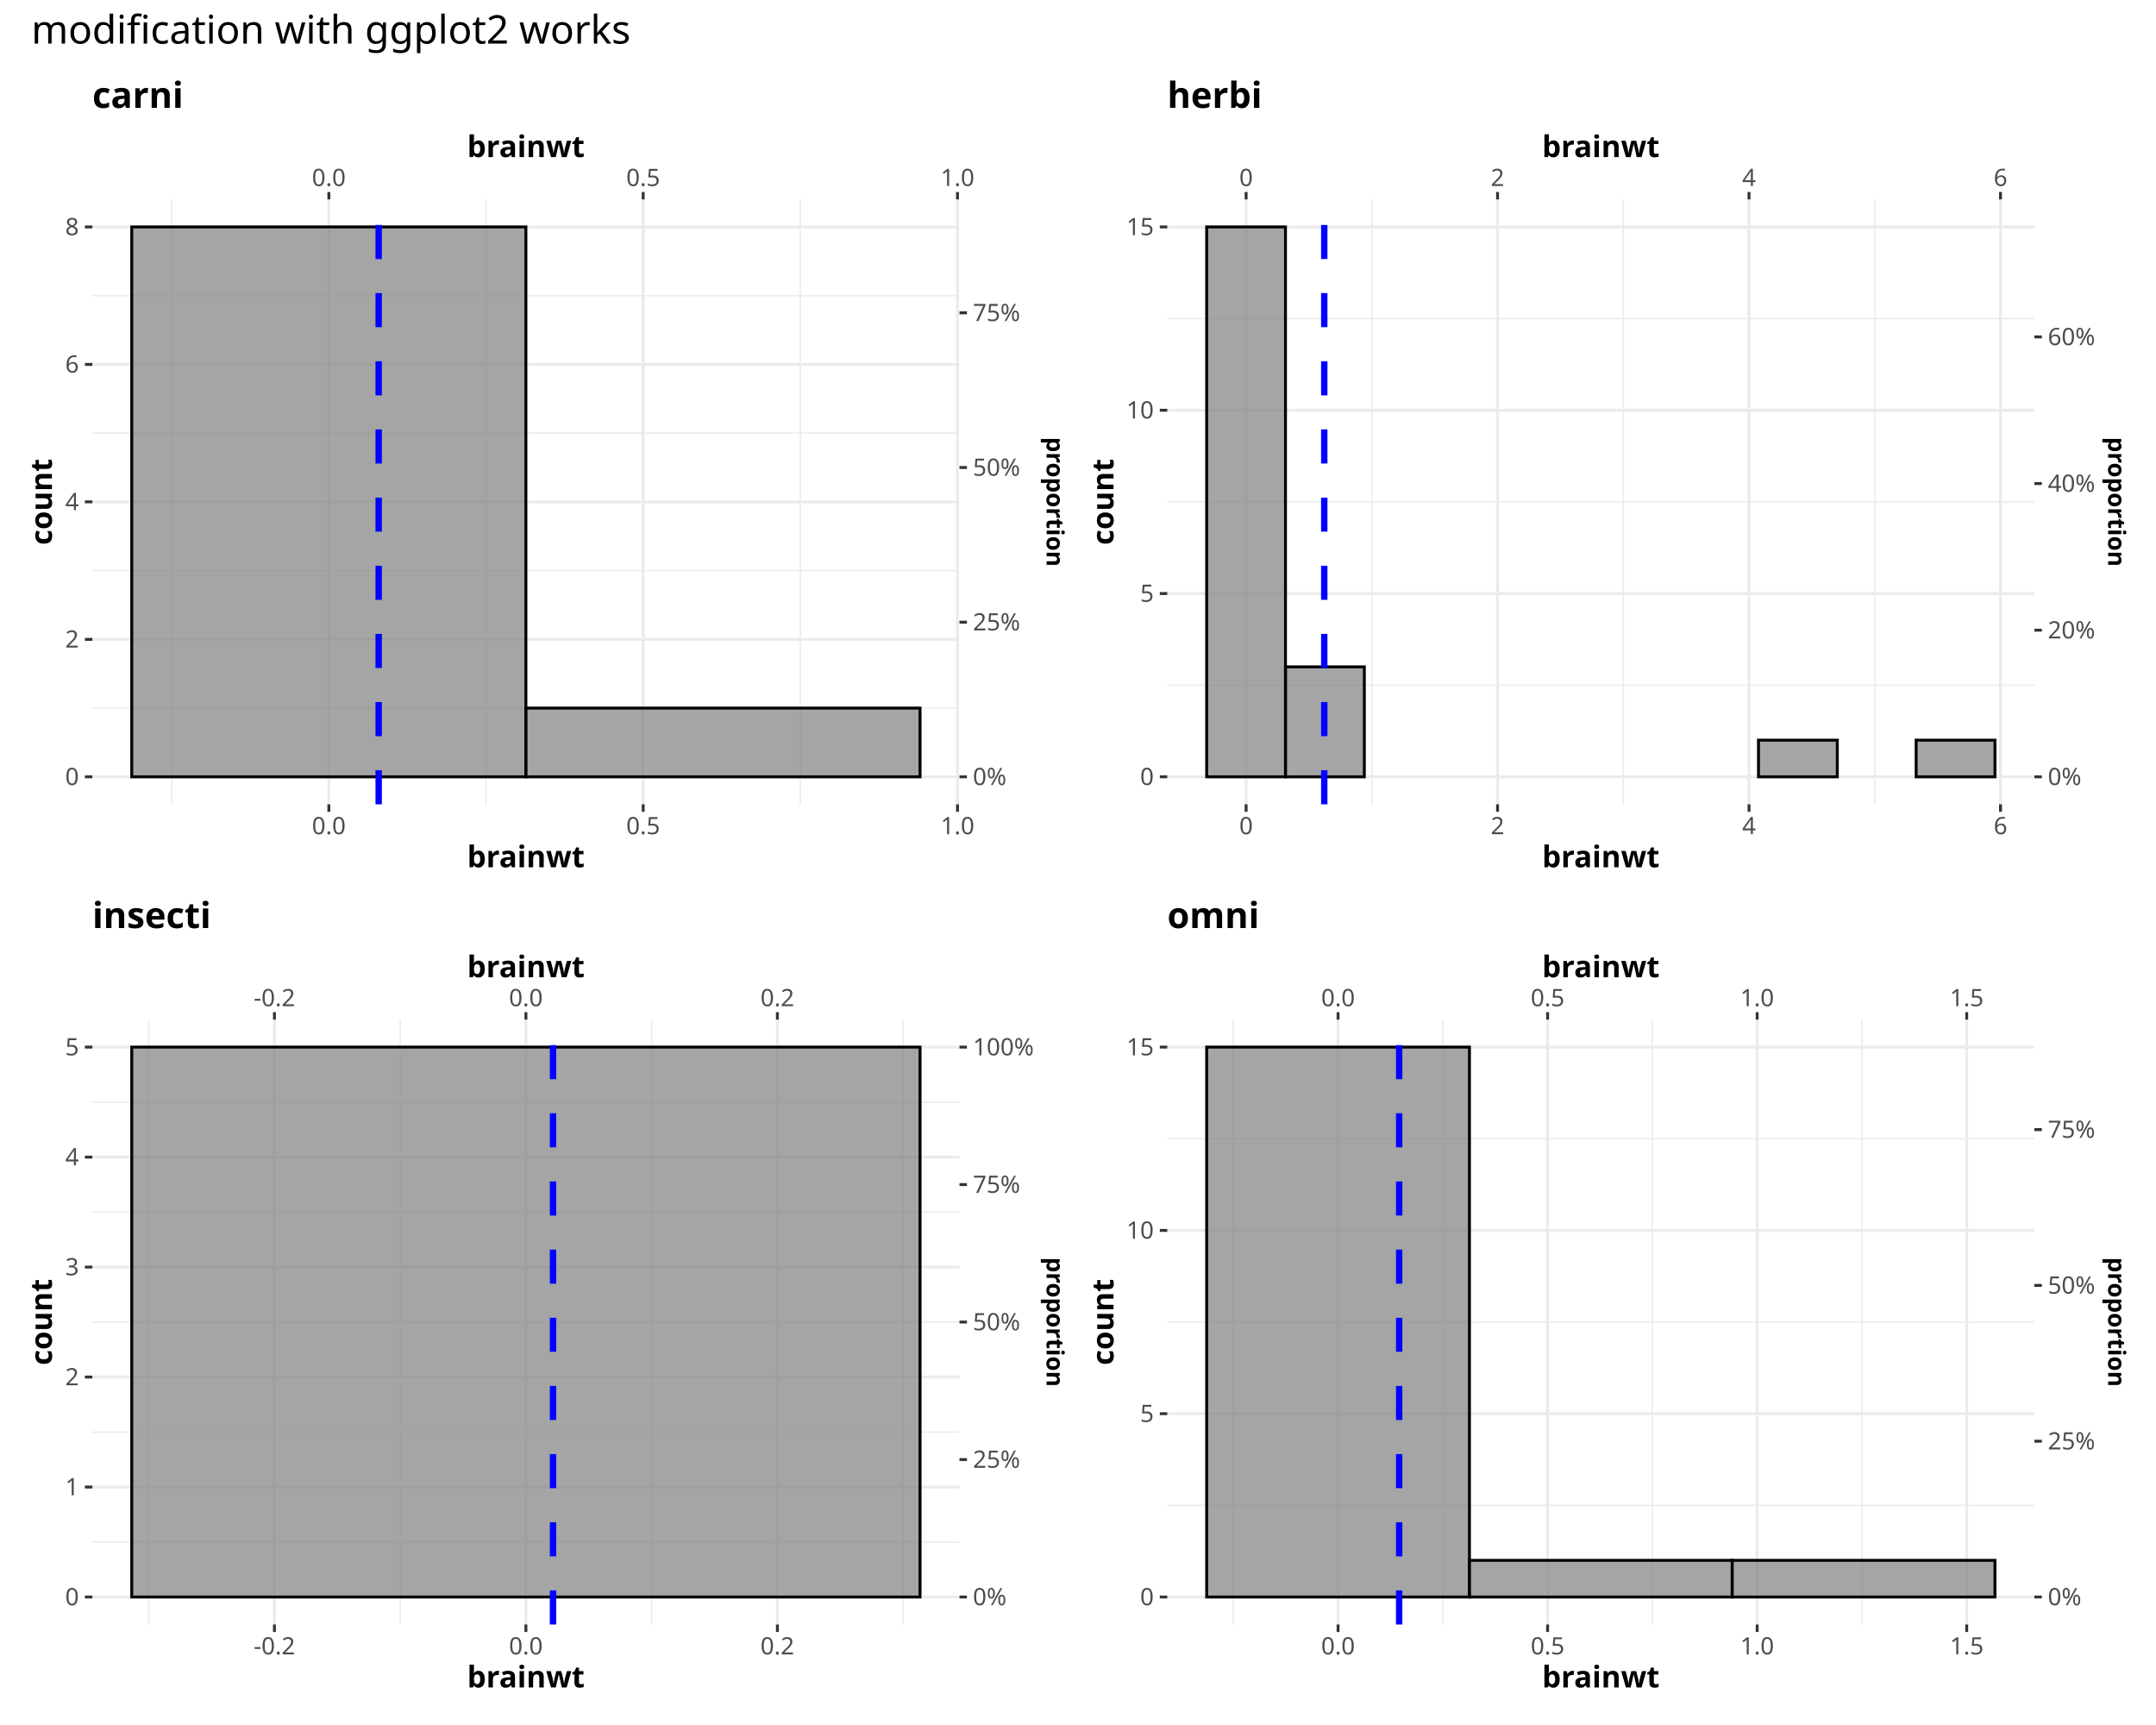
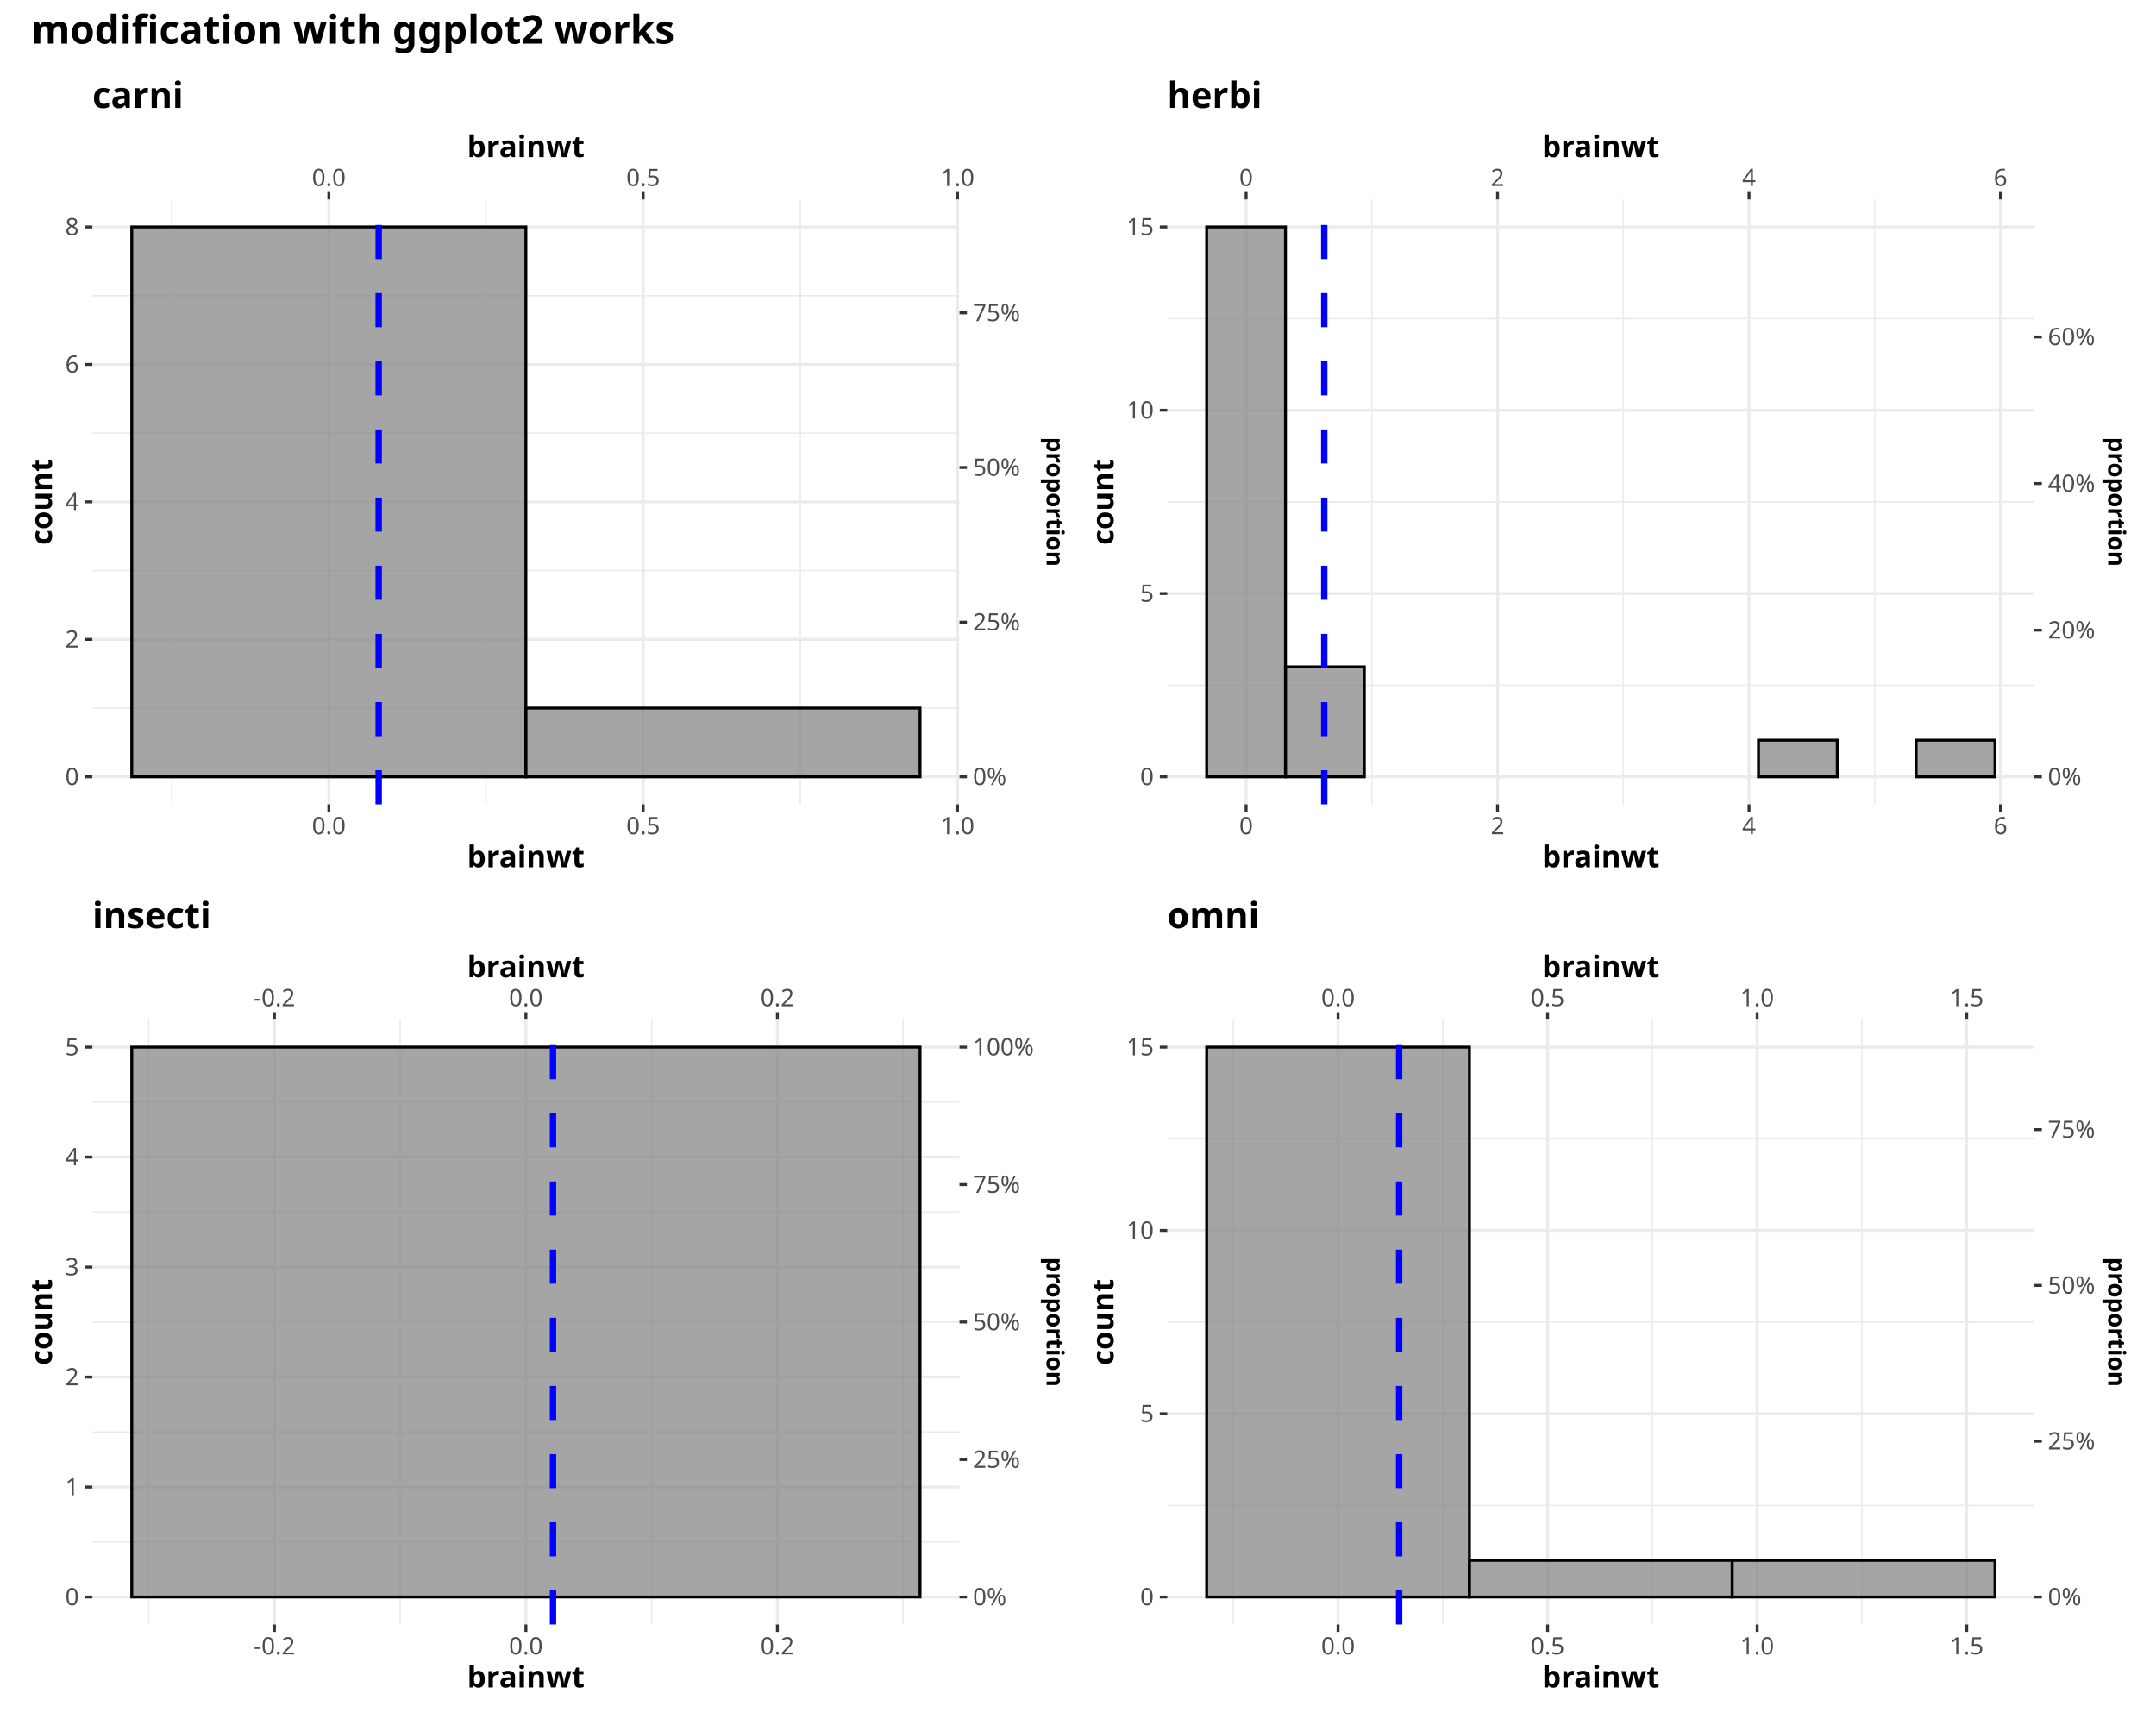
<svg xmlns="http://www.w3.org/2000/svg" class="svglite" data-engine-version="2.0" width="720.00pt" height="576.00pt" viewBox="0 0 720.00 576.00">
  <defs>
    <style type="text/css">
    .svglite line, .svglite polyline, .svglite polygon, .svglite path, .svglite rect, .svglite circle {
      fill: none;
      stroke: #000000;
      stroke-linecap: round;
      stroke-linejoin: round;
      stroke-miterlimit: 10.00;
    }
  </style>
  </defs>
  <rect width="100%" height="100%" style="stroke: none; fill: #FFFFFF;" />
  <defs>
    <clipPath id="cpMC4wMHw3MjAuMDB8MC4wMHw1NzYuMDA=">
      <rect x="0.00" y="0.00" width="720.00" height="576.00" />
    </clipPath>
  </defs>
  <g clip-path="url(#cpMC4wMHw3MjAuMDB8MC4wMHw1NzYuMDA=)">
    <rect x="0" y="0.00" width="720.00" height="576.00" style="stroke-width: 1.07; stroke: #FFFFFF; fill: #FFFFFF;" />
  </g>
  <defs>
    <clipPath id="cpMzAuODR8Njc5LjM5fDY2LjU5fDU0Mi40NA==">
      <rect x="30.84" y="66.59" width="648.54" height="475.85" />
    </clipPath>
  </defs>
  <g clip-path="url(#cpMzAuODR8Njc5LjM5fDY2LjU5fDU0Mi40NA==)">
</g>
  <g clip-path="url(#cpMC4wMHw3MjAuMDB8MC4wMHw1NzYuMDA=)">
</g>
  <defs>
    <clipPath id="cpNS40OHwzNjAuMDB8MjIuNzh8Mjk2LjY1">
      <rect x="5.48" y="22.78" width="354.52" height="273.87" />
    </clipPath>
  </defs>
  <g clip-path="url(#cpNS40OHwzNjAuMDB8MjIuNzh8Mjk2LjY1)">
    <rect x="5.48" y="22.78" width="354.52" height="273.87" style="stroke-width: 0.97; stroke: #FFFFFF; fill: #FFFFFF;" />
  </g>
  <g clip-path="url(#cpMC4wMHw3MjAuMDB8MC4wMHw1NzYuMDA=)">
</g>
  <defs>
    <clipPath id="cpMzYwLjAwfDcxNC41MnwyMi43OHwyOTYuNjU=">
      <rect x="360.00" y="22.78" width="354.52" height="273.87" />
    </clipPath>
  </defs>
  <g clip-path="url(#cpMzYwLjAwfDcxNC41MnwyMi43OHwyOTYuNjU=)">
    <rect x="360.00" y="22.78" width="354.52" height="273.87" style="stroke-width: 0.97; stroke: #FFFFFF; fill: #FFFFFF;" />
  </g>
  <g clip-path="url(#cpMC4wMHw3MjAuMDB8MC4wMHw1NzYuMDA=)">
</g>
  <defs>
    <clipPath id="cpNS40OHwzNjAuMDB8Mjk2LjY1fDU3MC41Mg==">
      <rect x="5.48" y="296.65" width="354.52" height="273.87" />
    </clipPath>
  </defs>
  <g clip-path="url(#cpNS40OHwzNjAuMDB8Mjk2LjY1fDU3MC41Mg==)">
    <rect x="5.48" y="296.65" width="354.52" height="273.87" style="stroke-width: 0.97; stroke: #FFFFFF; fill: #FFFFFF;" />
  </g>
  <g clip-path="url(#cpMC4wMHw3MjAuMDB8MC4wMHw1NzYuMDA=)">
</g>
  <defs>
    <clipPath id="cpMzYwLjAwfDcxNC41MnwyOTYuNjV8NTcwLjUy">
      <rect x="360.00" y="296.65" width="354.52" height="273.87" />
    </clipPath>
  </defs>
  <g clip-path="url(#cpMzYwLjAwfDcxNC41MnwyOTYuNjV8NTcwLjUy)">
    <rect x="360.00" y="296.65" width="354.52" height="273.87" style="stroke-width: 0.97; stroke: #FFFFFF; fill: #FFFFFF;" />
  </g>
  <g clip-path="url(#cpMC4wMHw3MjAuMDB8MC4wMHw1NzYuMDA=)">
</g>
  <defs>
    <clipPath id="cpMzAuODR8MzIwLjQyfDY2LjU5fDI2OC41Nw==">
      <rect x="30.84" y="66.59" width="289.57" height="201.98" />
    </clipPath>
  </defs>
  <g clip-path="url(#cpMzAuODR8MzIwLjQyfDY2LjU5fDI2OC41Nw==)">
    <rect x="30.84" y="66.59" width="289.57" height="201.98" style="stroke-width: 0.97; stroke: none; fill: #FFFFFF;" />
    <polyline points="30.84,236.44 320.42,236.44 " style="stroke-width: 0.48; stroke: #EBEBEB; stroke-linecap: butt;" />
    <polyline points="30.84,190.54 320.42,190.54 " style="stroke-width: 0.48; stroke: #EBEBEB; stroke-linecap: butt;" />
    <polyline points="30.84,144.63 320.42,144.63 " style="stroke-width: 0.48; stroke: #EBEBEB; stroke-linecap: butt;" />
    <polyline points="30.84,98.73 320.42,98.73 " style="stroke-width: 0.48; stroke: #EBEBEB; stroke-linecap: butt;" />
    <polyline points="57.33,268.57 57.33,66.59 " style="stroke-width: 0.48; stroke: #EBEBEB; stroke-linecap: butt;" />
    <polyline points="162.30,268.57 162.30,66.59 " style="stroke-width: 0.48; stroke: #EBEBEB; stroke-linecap: butt;" />
    <polyline points="267.27,268.57 267.27,66.59 " style="stroke-width: 0.48; stroke: #EBEBEB; stroke-linecap: butt;" />
    <polyline points="30.84,259.39 320.42,259.39 " style="stroke-width: 0.97; stroke: #EBEBEB; stroke-linecap: butt;" />
    <polyline points="30.84,213.49 320.42,213.49 " style="stroke-width: 0.97; stroke: #EBEBEB; stroke-linecap: butt;" />
    <polyline points="30.84,167.58 320.42,167.58 " style="stroke-width: 0.97; stroke: #EBEBEB; stroke-linecap: butt;" />
    <polyline points="30.84,121.68 320.42,121.68 " style="stroke-width: 0.97; stroke: #EBEBEB; stroke-linecap: butt;" />
    <polyline points="30.84,75.77 320.42,75.77 " style="stroke-width: 0.97; stroke: #EBEBEB; stroke-linecap: butt;" />
    <polyline points="109.82,268.57 109.82,66.59 " style="stroke-width: 0.97; stroke: #EBEBEB; stroke-linecap: butt;" />
    <polyline points="214.79,268.57 214.79,66.59 " style="stroke-width: 0.97; stroke: #EBEBEB; stroke-linecap: butt;" />
    <polyline points="319.76,268.57 319.76,66.59 " style="stroke-width: 0.97; stroke: #EBEBEB; stroke-linecap: butt;" />
    <rect x="44.00" y="75.77" width="131.62" height="183.62" style="stroke-width: 0.97; stroke-linecap: butt; stroke-linejoin: miter; fill: #7F7F7F; fill-opacity: 0.70;" />
    <rect x="175.63" y="236.44" width="131.62" height="22.95" style="stroke-width: 0.97; stroke-linecap: butt; stroke-linejoin: miter; fill: #7F7F7F; fill-opacity: 0.70;" />
    <line x1="126.46" y1="268.57" x2="126.46" y2="66.59" style="stroke-width: 2.13; stroke: #0000FF; stroke-dasharray: 11.38,11.38; stroke-linecap: butt;" />
  </g>
  <g clip-path="url(#cpMC4wMHw3MjAuMDB8MC4wMHw1NzYuMDA=)">
    <polyline points="109.82,64.10 109.82,66.59 " style="stroke-width: 0.97; stroke: #333333; stroke-linecap: butt;" />
    <polyline points="214.79,64.10 214.79,66.59 " style="stroke-width: 0.97; stroke: #333333; stroke-linecap: butt;" />
    <polyline points="319.76,64.10 319.76,66.59 " style="stroke-width: 0.97; stroke: #333333; stroke-linecap: butt;" />
    <text x="109.82" y="62.11" text-anchor="middle" style="font-size: 8.00px; fill: #4D4D4D; font-family: sans;" textLength="11.12px" lengthAdjust="spacingAndGlyphs">0.0</text>
    <text x="214.79" y="62.11" text-anchor="middle" style="font-size: 8.00px; fill: #4D4D4D; font-family: sans;" textLength="11.12px" lengthAdjust="spacingAndGlyphs">0.5</text>
    <text x="319.76" y="62.11" text-anchor="middle" style="font-size: 8.00px; fill: #4D4D4D; font-family: sans;" textLength="11.12px" lengthAdjust="spacingAndGlyphs">1.0</text>
    <text x="26.36" y="262.14" text-anchor="end" style="font-size: 8.00px; fill: #4D4D4D; font-family: sans;" textLength="4.45px" lengthAdjust="spacingAndGlyphs">0</text>
    <text x="26.36" y="216.24" text-anchor="end" style="font-size: 8.00px; fill: #4D4D4D; font-family: sans;" textLength="4.45px" lengthAdjust="spacingAndGlyphs">2</text>
    <text x="26.36" y="170.34" text-anchor="end" style="font-size: 8.00px; fill: #4D4D4D; font-family: sans;" textLength="4.45px" lengthAdjust="spacingAndGlyphs">4</text>
    <text x="26.36" y="124.43" text-anchor="end" style="font-size: 8.00px; fill: #4D4D4D; font-family: sans;" textLength="4.45px" lengthAdjust="spacingAndGlyphs">6</text>
    <text x="26.36" y="78.53" text-anchor="end" style="font-size: 8.00px; fill: #4D4D4D; font-family: sans;" textLength="4.45px" lengthAdjust="spacingAndGlyphs">8</text>
    <polyline points="28.35,259.39 30.84,259.39 " style="stroke-width: 0.97; stroke: #333333; stroke-linecap: butt;" />
    <polyline points="28.35,213.49 30.84,213.49 " style="stroke-width: 0.97; stroke: #333333; stroke-linecap: butt;" />
    <polyline points="28.35,167.58 30.84,167.58 " style="stroke-width: 0.97; stroke: #333333; stroke-linecap: butt;" />
    <polyline points="28.35,121.68 30.84,121.68 " style="stroke-width: 0.97; stroke: #333333; stroke-linecap: butt;" />
    <polyline points="28.35,75.77 30.84,75.77 " style="stroke-width: 0.97; stroke: #333333; stroke-linecap: butt;" />
    <polyline points="322.91,259.39 320.42,259.39 " style="stroke-width: 0.97; stroke: #333333; stroke-linecap: butt;" />
    <polyline points="322.91,207.75 320.42,207.75 " style="stroke-width: 0.97; stroke: #333333; stroke-linecap: butt;" />
    <polyline points="322.91,156.11 320.42,156.11 " style="stroke-width: 0.97; stroke: #333333; stroke-linecap: butt;" />
    <polyline points="322.91,104.46 320.42,104.46 " style="stroke-width: 0.97; stroke: #333333; stroke-linecap: butt;" />
    <text x="324.90" y="262.14" style="font-size: 8.00px; fill: #4D4D4D; font-family: sans;" textLength="11.56px" lengthAdjust="spacingAndGlyphs">0%</text>
    <text x="324.90" y="210.50" style="font-size: 8.00px; fill: #4D4D4D; font-family: sans;" textLength="16.01px" lengthAdjust="spacingAndGlyphs">25%</text>
    <text x="324.90" y="158.86" style="font-size: 8.00px; fill: #4D4D4D; font-family: sans;" textLength="16.01px" lengthAdjust="spacingAndGlyphs">50%</text>
    <text x="324.90" y="107.22" style="font-size: 8.00px; fill: #4D4D4D; font-family: sans;" textLength="16.01px" lengthAdjust="spacingAndGlyphs">75%</text>
    <polyline points="109.82,271.06 109.82,268.57 " style="stroke-width: 0.97; stroke: #333333; stroke-linecap: butt;" />
    <polyline points="214.79,271.06 214.79,268.57 " style="stroke-width: 0.97; stroke: #333333; stroke-linecap: butt;" />
    <polyline points="319.76,271.06 319.76,268.57 " style="stroke-width: 0.97; stroke: #333333; stroke-linecap: butt;" />
    <text x="109.82" y="278.56" text-anchor="middle" style="font-size: 8.00px; fill: #4D4D4D; font-family: sans;" textLength="11.12px" lengthAdjust="spacingAndGlyphs">0.0</text>
    <text x="214.79" y="278.56" text-anchor="middle" style="font-size: 8.00px; fill: #4D4D4D; font-family: sans;" textLength="11.12px" lengthAdjust="spacingAndGlyphs">0.5</text>
    <text x="319.76" y="278.56" text-anchor="middle" style="font-size: 8.00px; fill: #4D4D4D; font-family: sans;" textLength="11.12px" lengthAdjust="spacingAndGlyphs">1.0</text>
    <text x="175.63" y="52.45" text-anchor="middle" style="font-size: 10.00px; font-weight: bold; font-family: sans;" textLength="32.24px" lengthAdjust="spacingAndGlyphs">brainwt</text>
    <text x="175.63" y="289.59" text-anchor="middle" style="font-size: 10.00px; font-weight: bold; font-family: sans;" textLength="32.24px" lengthAdjust="spacingAndGlyphs">brainwt</text>
    <text transform="translate(17.34,167.58) rotate(-90)" text-anchor="middle" style="font-size: 10.00px; font-weight: bold; font-family: sans;" textLength="24.47px" lengthAdjust="spacingAndGlyphs">count</text>
    <text transform="translate(349.51,167.58) rotate(90)" text-anchor="middle" style="font-size: 8.00px; font-weight: bold; font-family: sans;" textLength="36.02px" lengthAdjust="spacingAndGlyphs">proportion</text>
    <text x="30.84" y="36.02" style="font-size: 12.00px; font-weight: bold; font-family: sans;" textLength="26.01px" lengthAdjust="spacingAndGlyphs">carni</text>
  </g>
  <defs>
    <clipPath id="cpMzg5LjgxfDY3OS4zOXw2Ni41OXwyNjguNTc=">
      <rect x="389.81" y="66.59" width="289.57" height="201.98" />
    </clipPath>
  </defs>
  <g clip-path="url(#cpMzg5LjgxfDY3OS4zOXw2Ni41OXwyNjguNTc=)">
    <rect x="389.81" y="66.59" width="289.57" height="201.98" style="stroke-width: 0.97; stroke: none; fill: #FFFFFF;" />
    <polyline points="389.81,228.79 679.39,228.79 " style="stroke-width: 0.48; stroke: #EBEBEB; stroke-linecap: butt;" />
    <polyline points="389.81,167.58 679.39,167.58 " style="stroke-width: 0.48; stroke: #EBEBEB; stroke-linecap: butt;" />
    <polyline points="389.81,106.38 679.39,106.38 " style="stroke-width: 0.48; stroke: #EBEBEB; stroke-linecap: butt;" />
    <polyline points="458.13,268.57 458.13,66.59 " style="stroke-width: 0.48; stroke: #EBEBEB; stroke-linecap: butt;" />
    <polyline points="542.10,268.57 542.10,66.59 " style="stroke-width: 0.48; stroke: #EBEBEB; stroke-linecap: butt;" />
    <polyline points="626.08,268.57 626.08,66.59 " style="stroke-width: 0.48; stroke: #EBEBEB; stroke-linecap: butt;" />
    <polyline points="389.81,259.39 679.39,259.39 " style="stroke-width: 0.97; stroke: #EBEBEB; stroke-linecap: butt;" />
    <polyline points="389.81,198.19 679.39,198.19 " style="stroke-width: 0.97; stroke: #EBEBEB; stroke-linecap: butt;" />
    <polyline points="389.81,136.98 679.39,136.98 " style="stroke-width: 0.97; stroke: #EBEBEB; stroke-linecap: butt;" />
    <polyline points="389.81,75.77 679.39,75.77 " style="stroke-width: 0.97; stroke: #EBEBEB; stroke-linecap: butt;" />
    <polyline points="416.14,268.57 416.14,66.59 " style="stroke-width: 0.97; stroke: #EBEBEB; stroke-linecap: butt;" />
    <polyline points="500.11,268.57 500.11,66.59 " style="stroke-width: 0.97; stroke: #EBEBEB; stroke-linecap: butt;" />
    <polyline points="584.09,268.57 584.09,66.59 " style="stroke-width: 0.97; stroke: #EBEBEB; stroke-linecap: butt;" />
    <polyline points="668.07,268.57 668.07,66.59 " style="stroke-width: 0.97; stroke: #EBEBEB; stroke-linecap: butt;" />
    <rect x="402.97" y="75.77" width="26.32" height="183.62" style="stroke-width: 0.97; stroke-linecap: butt; stroke-linejoin: miter; fill: #7F7F7F; fill-opacity: 0.70;" />
    <rect x="429.30" y="222.67" width="26.32" height="36.72" style="stroke-width: 0.97; stroke-linecap: butt; stroke-linejoin: miter; fill: #7F7F7F; fill-opacity: 0.70;" />
    <rect x="455.62" y="259.39" width="26.32" height="0.00" style="stroke-width: 0.97; stroke-linecap: butt; stroke-linejoin: miter; fill: #7F7F7F; fill-opacity: 0.70;" />
    <rect x="481.95" y="259.39" width="26.32" height="0.00" style="stroke-width: 0.97; stroke-linecap: butt; stroke-linejoin: miter; fill: #7F7F7F; fill-opacity: 0.70;" />
    <rect x="508.27" y="259.39" width="26.32" height="0.00" style="stroke-width: 0.97; stroke-linecap: butt; stroke-linejoin: miter; fill: #7F7F7F; fill-opacity: 0.70;" />
    <rect x="534.60" y="259.39" width="26.32" height="0.00" style="stroke-width: 0.97; stroke-linecap: butt; stroke-linejoin: miter; fill: #7F7F7F; fill-opacity: 0.70;" />
    <rect x="560.92" y="259.39" width="26.32" height="0.00" style="stroke-width: 0.97; stroke-linecap: butt; stroke-linejoin: miter; fill: #7F7F7F; fill-opacity: 0.70;" />
    <rect x="587.25" y="247.15" width="26.32" height="12.24" style="stroke-width: 0.97; stroke-linecap: butt; stroke-linejoin: miter; fill: #7F7F7F; fill-opacity: 0.70;" />
    <rect x="613.57" y="259.39" width="26.32" height="0.00" style="stroke-width: 0.97; stroke-linecap: butt; stroke-linejoin: miter; fill: #7F7F7F; fill-opacity: 0.70;" />
    <rect x="639.90" y="247.15" width="26.32" height="12.24" style="stroke-width: 0.97; stroke-linecap: butt; stroke-linejoin: miter; fill: #7F7F7F; fill-opacity: 0.70;" />
    <line x1="442.24" y1="268.57" x2="442.24" y2="66.59" style="stroke-width: 2.13; stroke: #0000FF; stroke-dasharray: 11.38,11.38; stroke-linecap: butt;" />
  </g>
  <g clip-path="url(#cpMC4wMHw3MjAuMDB8MC4wMHw1NzYuMDA=)">
    <polyline points="416.14,64.10 416.14,66.59 " style="stroke-width: 0.97; stroke: #333333; stroke-linecap: butt;" />
    <polyline points="500.11,64.10 500.11,66.59 " style="stroke-width: 0.97; stroke: #333333; stroke-linecap: butt;" />
    <polyline points="584.09,64.10 584.09,66.59 " style="stroke-width: 0.97; stroke: #333333; stroke-linecap: butt;" />
    <polyline points="668.07,64.10 668.07,66.59 " style="stroke-width: 0.97; stroke: #333333; stroke-linecap: butt;" />
    <text x="416.14" y="62.11" text-anchor="middle" style="font-size: 8.00px; fill: #4D4D4D; font-family: sans;" textLength="4.45px" lengthAdjust="spacingAndGlyphs">0</text>
    <text x="500.11" y="62.11" text-anchor="middle" style="font-size: 8.00px; fill: #4D4D4D; font-family: sans;" textLength="4.45px" lengthAdjust="spacingAndGlyphs">2</text>
    <text x="584.09" y="62.11" text-anchor="middle" style="font-size: 8.00px; fill: #4D4D4D; font-family: sans;" textLength="4.45px" lengthAdjust="spacingAndGlyphs">4</text>
    <text x="668.07" y="62.11" text-anchor="middle" style="font-size: 8.00px; fill: #4D4D4D; font-family: sans;" textLength="4.45px" lengthAdjust="spacingAndGlyphs">6</text>
    <text x="385.33" y="262.14" text-anchor="end" style="font-size: 8.00px; fill: #4D4D4D; font-family: sans;" textLength="4.45px" lengthAdjust="spacingAndGlyphs">0</text>
    <text x="385.33" y="200.94" text-anchor="end" style="font-size: 8.00px; fill: #4D4D4D; font-family: sans;" textLength="4.45px" lengthAdjust="spacingAndGlyphs">5</text>
    <text x="385.33" y="139.73" text-anchor="end" style="font-size: 8.00px; fill: #4D4D4D; font-family: sans;" textLength="8.90px" lengthAdjust="spacingAndGlyphs">10</text>
    <text x="385.33" y="78.53" text-anchor="end" style="font-size: 8.00px; fill: #4D4D4D; font-family: sans;" textLength="8.90px" lengthAdjust="spacingAndGlyphs">15</text>
    <polyline points="387.32,259.39 389.81,259.39 " style="stroke-width: 0.97; stroke: #333333; stroke-linecap: butt;" />
    <polyline points="387.32,198.19 389.81,198.19 " style="stroke-width: 0.97; stroke: #333333; stroke-linecap: butt;" />
    <polyline points="387.32,136.98 389.81,136.98 " style="stroke-width: 0.97; stroke: #333333; stroke-linecap: butt;" />
    <polyline points="387.32,75.77 389.81,75.77 " style="stroke-width: 0.97; stroke: #333333; stroke-linecap: butt;" />
    <polyline points="681.88,259.39 679.39,259.39 " style="stroke-width: 0.97; stroke: #333333; stroke-linecap: butt;" />
    <polyline points="681.88,210.43 679.39,210.43 " style="stroke-width: 0.97; stroke: #333333; stroke-linecap: butt;" />
    <polyline points="681.88,161.46 679.39,161.46 " style="stroke-width: 0.97; stroke: #333333; stroke-linecap: butt;" />
    <polyline points="681.88,112.50 679.39,112.50 " style="stroke-width: 0.97; stroke: #333333; stroke-linecap: butt;" />
    <text x="683.87" y="262.14" style="font-size: 8.00px; fill: #4D4D4D; font-family: sans;" textLength="11.56px" lengthAdjust="spacingAndGlyphs">0%</text>
    <text x="683.87" y="213.18" style="font-size: 8.00px; fill: #4D4D4D; font-family: sans;" textLength="16.01px" lengthAdjust="spacingAndGlyphs">20%</text>
    <text x="683.87" y="164.22" style="font-size: 8.00px; fill: #4D4D4D; font-family: sans;" textLength="16.01px" lengthAdjust="spacingAndGlyphs">40%</text>
    <text x="683.87" y="115.25" style="font-size: 8.00px; fill: #4D4D4D; font-family: sans;" textLength="16.01px" lengthAdjust="spacingAndGlyphs">60%</text>
    <polyline points="416.14,271.06 416.14,268.57 " style="stroke-width: 0.97; stroke: #333333; stroke-linecap: butt;" />
    <polyline points="500.11,271.06 500.11,268.57 " style="stroke-width: 0.97; stroke: #333333; stroke-linecap: butt;" />
    <polyline points="584.09,271.06 584.09,268.57 " style="stroke-width: 0.97; stroke: #333333; stroke-linecap: butt;" />
    <polyline points="668.07,271.06 668.07,268.57 " style="stroke-width: 0.97; stroke: #333333; stroke-linecap: butt;" />
    <text x="416.14" y="278.56" text-anchor="middle" style="font-size: 8.00px; fill: #4D4D4D; font-family: sans;" textLength="4.45px" lengthAdjust="spacingAndGlyphs">0</text>
    <text x="500.11" y="278.56" text-anchor="middle" style="font-size: 8.00px; fill: #4D4D4D; font-family: sans;" textLength="4.45px" lengthAdjust="spacingAndGlyphs">2</text>
    <text x="584.09" y="278.56" text-anchor="middle" style="font-size: 8.00px; fill: #4D4D4D; font-family: sans;" textLength="4.45px" lengthAdjust="spacingAndGlyphs">4</text>
    <text x="668.07" y="278.56" text-anchor="middle" style="font-size: 8.00px; fill: #4D4D4D; font-family: sans;" textLength="4.45px" lengthAdjust="spacingAndGlyphs">6</text>
    <text x="534.60" y="52.45" text-anchor="middle" style="font-size: 10.00px; font-weight: bold; font-family: sans;" textLength="32.24px" lengthAdjust="spacingAndGlyphs">brainwt</text>
    <text x="534.60" y="289.59" text-anchor="middle" style="font-size: 10.00px; font-weight: bold; font-family: sans;" textLength="32.24px" lengthAdjust="spacingAndGlyphs">brainwt</text>
    <text transform="translate(371.86,167.58) rotate(-90)" text-anchor="middle" style="font-size: 10.00px; font-weight: bold; font-family: sans;" textLength="24.47px" lengthAdjust="spacingAndGlyphs">count</text>
    <text transform="translate(704.03,167.58) rotate(90)" text-anchor="middle" style="font-size: 8.00px; font-weight: bold; font-family: sans;" textLength="36.02px" lengthAdjust="spacingAndGlyphs">proportion</text>
    <text x="389.81" y="36.02" style="font-size: 12.00px; font-weight: bold; font-family: sans;" textLength="26.68px" lengthAdjust="spacingAndGlyphs">herbi</text>
  </g>
  <defs>
    <clipPath id="cpMzAuODR8MzIwLjQyfDM0MC40Nnw1NDIuNDQ=">
      <rect x="30.84" y="340.46" width="289.57" height="201.98" />
    </clipPath>
  </defs>
  <g clip-path="url(#cpMzAuODR8MzIwLjQyfDM0MC40Nnw1NDIuNDQ=)">
    <rect x="30.84" y="340.46" width="289.57" height="201.98" style="stroke-width: 0.97; stroke: none; fill: #FFFFFF;" />
    <polyline points="30.84,514.90 320.42,514.90 " style="stroke-width: 0.48; stroke: #EBEBEB; stroke-linecap: butt;" />
    <polyline points="30.84,478.18 320.42,478.18 " style="stroke-width: 0.48; stroke: #EBEBEB; stroke-linecap: butt;" />
    <polyline points="30.84,441.45 320.42,441.45 " style="stroke-width: 0.48; stroke: #EBEBEB; stroke-linecap: butt;" />
    <polyline points="30.84,404.73 320.42,404.73 " style="stroke-width: 0.48; stroke: #EBEBEB; stroke-linecap: butt;" />
    <polyline points="30.84,368.01 320.42,368.01 " style="stroke-width: 0.48; stroke: #EBEBEB; stroke-linecap: butt;" />
    <polyline points="49.66,542.44 49.66,340.46 " style="stroke-width: 0.48; stroke: #EBEBEB; stroke-linecap: butt;" />
    <polyline points="133.64,542.44 133.64,340.46 " style="stroke-width: 0.48; stroke: #EBEBEB; stroke-linecap: butt;" />
    <polyline points="217.62,542.44 217.62,340.46 " style="stroke-width: 0.48; stroke: #EBEBEB; stroke-linecap: butt;" />
    <polyline points="301.59,542.44 301.59,340.46 " style="stroke-width: 0.48; stroke: #EBEBEB; stroke-linecap: butt;" />
    <polyline points="30.84,533.26 320.42,533.26 " style="stroke-width: 0.97; stroke: #EBEBEB; stroke-linecap: butt;" />
    <polyline points="30.84,496.54 320.42,496.54 " style="stroke-width: 0.97; stroke: #EBEBEB; stroke-linecap: butt;" />
    <polyline points="30.84,459.81 320.42,459.81 " style="stroke-width: 0.97; stroke: #EBEBEB; stroke-linecap: butt;" />
    <polyline points="30.84,423.09 320.42,423.09 " style="stroke-width: 0.97; stroke: #EBEBEB; stroke-linecap: butt;" />
    <polyline points="30.84,386.37 320.42,386.37 " style="stroke-width: 0.97; stroke: #EBEBEB; stroke-linecap: butt;" />
    <polyline points="30.84,349.64 320.42,349.64 " style="stroke-width: 0.97; stroke: #EBEBEB; stroke-linecap: butt;" />
    <polyline points="91.65,542.44 91.65,340.46 " style="stroke-width: 0.97; stroke: #EBEBEB; stroke-linecap: butt;" />
    <polyline points="175.63,542.44 175.63,340.46 " style="stroke-width: 0.97; stroke: #EBEBEB; stroke-linecap: butt;" />
    <polyline points="259.61,542.44 259.61,340.46 " style="stroke-width: 0.97; stroke: #EBEBEB; stroke-linecap: butt;" />
    <rect x="44.00" y="349.64" width="263.25" height="183.62" style="stroke-width: 0.97; stroke-linecap: butt; stroke-linejoin: miter; fill: #7F7F7F; fill-opacity: 0.70;" />
    <line x1="184.68" y1="542.44" x2="184.68" y2="340.46" style="stroke-width: 2.13; stroke: #0000FF; stroke-dasharray: 11.38,11.38; stroke-linecap: butt;" />
  </g>
  <g clip-path="url(#cpMC4wMHw3MjAuMDB8MC4wMHw1NzYuMDA=)">
    <polyline points="91.65,337.97 91.65,340.46 " style="stroke-width: 0.97; stroke: #333333; stroke-linecap: butt;" />
    <polyline points="175.63,337.97 175.63,340.46 " style="stroke-width: 0.97; stroke: #333333; stroke-linecap: butt;" />
    <polyline points="259.61,337.97 259.61,340.46 " style="stroke-width: 0.97; stroke: #333333; stroke-linecap: butt;" />
    <text x="91.65" y="335.98" text-anchor="middle" style="font-size: 8.00px; fill: #4D4D4D; font-family: sans;" textLength="13.79px" lengthAdjust="spacingAndGlyphs">-0.2</text>
    <text x="175.63" y="335.98" text-anchor="middle" style="font-size: 8.00px; fill: #4D4D4D; font-family: sans;" textLength="11.12px" lengthAdjust="spacingAndGlyphs">0.0</text>
    <text x="259.61" y="335.98" text-anchor="middle" style="font-size: 8.00px; fill: #4D4D4D; font-family: sans;" textLength="11.12px" lengthAdjust="spacingAndGlyphs">0.2</text>
    <text x="26.36" y="536.01" text-anchor="end" style="font-size: 8.00px; fill: #4D4D4D; font-family: sans;" textLength="4.45px" lengthAdjust="spacingAndGlyphs">0</text>
    <text x="26.36" y="499.29" text-anchor="end" style="font-size: 8.00px; fill: #4D4D4D; font-family: sans;" textLength="4.45px" lengthAdjust="spacingAndGlyphs">1</text>
    <text x="26.36" y="462.57" text-anchor="end" style="font-size: 8.00px; fill: #4D4D4D; font-family: sans;" textLength="4.45px" lengthAdjust="spacingAndGlyphs">2</text>
    <text x="26.36" y="425.84" text-anchor="end" style="font-size: 8.00px; fill: #4D4D4D; font-family: sans;" textLength="4.45px" lengthAdjust="spacingAndGlyphs">3</text>
    <text x="26.36" y="389.12" text-anchor="end" style="font-size: 8.00px; fill: #4D4D4D; font-family: sans;" textLength="4.45px" lengthAdjust="spacingAndGlyphs">4</text>
    <text x="26.36" y="352.40" text-anchor="end" style="font-size: 8.00px; fill: #4D4D4D; font-family: sans;" textLength="4.45px" lengthAdjust="spacingAndGlyphs">5</text>
    <polyline points="28.35,533.26 30.84,533.26 " style="stroke-width: 0.97; stroke: #333333; stroke-linecap: butt;" />
    <polyline points="28.35,496.54 30.84,496.54 " style="stroke-width: 0.97; stroke: #333333; stroke-linecap: butt;" />
    <polyline points="28.35,459.81 30.84,459.81 " style="stroke-width: 0.97; stroke: #333333; stroke-linecap: butt;" />
    <polyline points="28.35,423.09 30.84,423.09 " style="stroke-width: 0.97; stroke: #333333; stroke-linecap: butt;" />
    <polyline points="28.35,386.37 30.84,386.37 " style="stroke-width: 0.97; stroke: #333333; stroke-linecap: butt;" />
    <polyline points="28.35,349.64 30.84,349.64 " style="stroke-width: 0.97; stroke: #333333; stroke-linecap: butt;" />
    <polyline points="322.91,533.26 320.42,533.26 " style="stroke-width: 0.97; stroke: #333333; stroke-linecap: butt;" />
    <polyline points="322.91,487.36 320.42,487.36 " style="stroke-width: 0.97; stroke: #333333; stroke-linecap: butt;" />
    <polyline points="322.91,441.45 320.42,441.45 " style="stroke-width: 0.97; stroke: #333333; stroke-linecap: butt;" />
    <polyline points="322.91,395.55 320.42,395.55 " style="stroke-width: 0.97; stroke: #333333; stroke-linecap: butt;" />
    <polyline points="322.91,349.64 320.42,349.64 " style="stroke-width: 0.97; stroke: #333333; stroke-linecap: butt;" />
    <text x="324.90" y="536.01" style="font-size: 8.00px; fill: #4D4D4D; font-family: sans;" textLength="11.56px" lengthAdjust="spacingAndGlyphs">0%</text>
    <text x="324.90" y="490.11" style="font-size: 8.00px; fill: #4D4D4D; font-family: sans;" textLength="16.01px" lengthAdjust="spacingAndGlyphs">25%</text>
    <text x="324.90" y="444.20" style="font-size: 8.00px; fill: #4D4D4D; font-family: sans;" textLength="16.01px" lengthAdjust="spacingAndGlyphs">50%</text>
    <text x="324.90" y="398.30" style="font-size: 8.00px; fill: #4D4D4D; font-family: sans;" textLength="16.01px" lengthAdjust="spacingAndGlyphs">75%</text>
    <text x="324.90" y="352.40" style="font-size: 8.00px; fill: #4D4D4D; font-family: sans;" textLength="20.46px" lengthAdjust="spacingAndGlyphs">100%</text>
    <polyline points="91.65,544.93 91.65,542.44 " style="stroke-width: 0.97; stroke: #333333; stroke-linecap: butt;" />
    <polyline points="175.63,544.93 175.63,542.44 " style="stroke-width: 0.97; stroke: #333333; stroke-linecap: butt;" />
    <polyline points="259.61,544.93 259.61,542.44 " style="stroke-width: 0.97; stroke: #333333; stroke-linecap: butt;" />
    <text x="91.65" y="552.43" text-anchor="middle" style="font-size: 8.00px; fill: #4D4D4D; font-family: sans;" textLength="13.79px" lengthAdjust="spacingAndGlyphs">-0.2</text>
    <text x="175.63" y="552.43" text-anchor="middle" style="font-size: 8.00px; fill: #4D4D4D; font-family: sans;" textLength="11.12px" lengthAdjust="spacingAndGlyphs">0.0</text>
    <text x="259.61" y="552.43" text-anchor="middle" style="font-size: 8.00px; fill: #4D4D4D; font-family: sans;" textLength="11.12px" lengthAdjust="spacingAndGlyphs">0.2</text>
    <text x="175.63" y="326.32" text-anchor="middle" style="font-size: 10.00px; font-weight: bold; font-family: sans;" textLength="32.24px" lengthAdjust="spacingAndGlyphs">brainwt</text>
    <text x="175.63" y="563.46" text-anchor="middle" style="font-size: 10.00px; font-weight: bold; font-family: sans;" textLength="32.24px" lengthAdjust="spacingAndGlyphs">brainwt</text>
    <text transform="translate(17.34,441.45) rotate(-90)" text-anchor="middle" style="font-size: 10.00px; font-weight: bold; font-family: sans;" textLength="24.47px" lengthAdjust="spacingAndGlyphs">count</text>
    <text transform="translate(349.51,441.45) rotate(90)" text-anchor="middle" style="font-size: 8.00px; font-weight: bold; font-family: sans;" textLength="36.02px" lengthAdjust="spacingAndGlyphs">proportion</text>
    <text x="30.84" y="309.89" style="font-size: 12.00px; font-weight: bold; font-family: sans;" textLength="34.02px" lengthAdjust="spacingAndGlyphs">insecti</text>
  </g>
  <defs>
    <clipPath id="cpMzg5LjgxfDY3OS4zOXwzNDAuNDZ8NTQyLjQ0">
      <rect x="389.81" y="340.46" width="289.57" height="201.98" />
    </clipPath>
  </defs>
  <g clip-path="url(#cpMzg5LjgxfDY3OS4zOXwzNDAuNDZ8NTQyLjQ0)">
    <rect x="389.81" y="340.46" width="289.57" height="201.98" style="stroke-width: 0.97; stroke: none; fill: #FFFFFF;" />
    <polyline points="389.81,502.66 679.39,502.66 " style="stroke-width: 0.48; stroke: #EBEBEB; stroke-linecap: butt;" />
    <polyline points="389.81,441.45 679.39,441.45 " style="stroke-width: 0.48; stroke: #EBEBEB; stroke-linecap: butt;" />
    <polyline points="389.81,380.25 679.39,380.25 " style="stroke-width: 0.48; stroke: #EBEBEB; stroke-linecap: butt;" />
    <polyline points="411.86,542.44 411.86,340.46 " style="stroke-width: 0.48; stroke: #EBEBEB; stroke-linecap: butt;" />
    <polyline points="481.84,542.44 481.84,340.46 " style="stroke-width: 0.48; stroke: #EBEBEB; stroke-linecap: butt;" />
    <polyline points="551.82,542.44 551.82,340.46 " style="stroke-width: 0.48; stroke: #EBEBEB; stroke-linecap: butt;" />
    <polyline points="621.80,542.44 621.80,340.46 " style="stroke-width: 0.48; stroke: #EBEBEB; stroke-linecap: butt;" />
    <polyline points="389.81,533.26 679.39,533.26 " style="stroke-width: 0.97; stroke: #EBEBEB; stroke-linecap: butt;" />
    <polyline points="389.81,472.05 679.39,472.05 " style="stroke-width: 0.97; stroke: #EBEBEB; stroke-linecap: butt;" />
    <polyline points="389.81,410.85 679.39,410.85 " style="stroke-width: 0.97; stroke: #EBEBEB; stroke-linecap: butt;" />
    <polyline points="389.81,349.64 679.39,349.64 " style="stroke-width: 0.97; stroke: #EBEBEB; stroke-linecap: butt;" />
    <polyline points="446.85,542.44 446.85,340.46 " style="stroke-width: 0.97; stroke: #EBEBEB; stroke-linecap: butt;" />
    <polyline points="516.83,542.44 516.83,340.46 " style="stroke-width: 0.97; stroke: #EBEBEB; stroke-linecap: butt;" />
    <polyline points="586.81,542.44 586.81,340.46 " style="stroke-width: 0.97; stroke: #EBEBEB; stroke-linecap: butt;" />
    <polyline points="656.79,542.44 656.79,340.46 " style="stroke-width: 0.97; stroke: #EBEBEB; stroke-linecap: butt;" />
    <rect x="402.97" y="349.64" width="87.75" height="183.62" style="stroke-width: 0.97; stroke-linecap: butt; stroke-linejoin: miter; fill: #7F7F7F; fill-opacity: 0.70;" />
    <rect x="490.72" y="521.02" width="87.75" height="12.24" style="stroke-width: 0.97; stroke-linecap: butt; stroke-linejoin: miter; fill: #7F7F7F; fill-opacity: 0.70;" />
    <rect x="578.47" y="521.02" width="87.75" height="12.24" style="stroke-width: 0.97; stroke-linecap: butt; stroke-linejoin: miter; fill: #7F7F7F; fill-opacity: 0.70;" />
    <line x1="467.25" y1="542.44" x2="467.25" y2="340.46" style="stroke-width: 2.13; stroke: #0000FF; stroke-dasharray: 11.38,11.38; stroke-linecap: butt;" />
  </g>
  <g clip-path="url(#cpMC4wMHw3MjAuMDB8MC4wMHw1NzYuMDA=)">
    <polyline points="446.85,337.97 446.85,340.46 " style="stroke-width: 0.97; stroke: #333333; stroke-linecap: butt;" />
    <polyline points="516.83,337.97 516.83,340.46 " style="stroke-width: 0.97; stroke: #333333; stroke-linecap: butt;" />
    <polyline points="586.81,337.97 586.81,340.46 " style="stroke-width: 0.97; stroke: #333333; stroke-linecap: butt;" />
    <polyline points="656.79,337.97 656.79,340.46 " style="stroke-width: 0.97; stroke: #333333; stroke-linecap: butt;" />
    <text x="446.85" y="335.98" text-anchor="middle" style="font-size: 8.00px; fill: #4D4D4D; font-family: sans;" textLength="11.12px" lengthAdjust="spacingAndGlyphs">0.0</text>
    <text x="516.83" y="335.98" text-anchor="middle" style="font-size: 8.00px; fill: #4D4D4D; font-family: sans;" textLength="11.12px" lengthAdjust="spacingAndGlyphs">0.5</text>
    <text x="586.81" y="335.98" text-anchor="middle" style="font-size: 8.00px; fill: #4D4D4D; font-family: sans;" textLength="11.12px" lengthAdjust="spacingAndGlyphs">1.0</text>
    <text x="656.79" y="335.98" text-anchor="middle" style="font-size: 8.00px; fill: #4D4D4D; font-family: sans;" textLength="11.12px" lengthAdjust="spacingAndGlyphs">1.5</text>
    <text x="385.33" y="536.01" text-anchor="end" style="font-size: 8.00px; fill: #4D4D4D; font-family: sans;" textLength="4.45px" lengthAdjust="spacingAndGlyphs">0</text>
    <text x="385.33" y="474.81" text-anchor="end" style="font-size: 8.00px; fill: #4D4D4D; font-family: sans;" textLength="4.45px" lengthAdjust="spacingAndGlyphs">5</text>
    <text x="385.33" y="413.60" text-anchor="end" style="font-size: 8.00px; fill: #4D4D4D; font-family: sans;" textLength="8.90px" lengthAdjust="spacingAndGlyphs">10</text>
    <text x="385.33" y="352.40" text-anchor="end" style="font-size: 8.00px; fill: #4D4D4D; font-family: sans;" textLength="8.90px" lengthAdjust="spacingAndGlyphs">15</text>
    <polyline points="387.32,533.26 389.81,533.26 " style="stroke-width: 0.97; stroke: #333333; stroke-linecap: butt;" />
    <polyline points="387.32,472.05 389.81,472.05 " style="stroke-width: 0.97; stroke: #333333; stroke-linecap: butt;" />
    <polyline points="387.32,410.85 389.81,410.85 " style="stroke-width: 0.97; stroke: #333333; stroke-linecap: butt;" />
    <polyline points="387.32,349.64 389.81,349.64 " style="stroke-width: 0.97; stroke: #333333; stroke-linecap: butt;" />
    <polyline points="681.88,533.26 679.39,533.26 " style="stroke-width: 0.97; stroke: #333333; stroke-linecap: butt;" />
    <polyline points="681.88,481.24 679.39,481.24 " style="stroke-width: 0.97; stroke: #333333; stroke-linecap: butt;" />
    <polyline points="681.88,429.21 679.39,429.21 " style="stroke-width: 0.97; stroke: #333333; stroke-linecap: butt;" />
    <polyline points="681.88,377.19 679.39,377.19 " style="stroke-width: 0.97; stroke: #333333; stroke-linecap: butt;" />
    <text x="683.87" y="536.01" style="font-size: 8.00px; fill: #4D4D4D; font-family: sans;" textLength="11.56px" lengthAdjust="spacingAndGlyphs">0%</text>
    <text x="683.87" y="483.99" style="font-size: 8.00px; fill: #4D4D4D; font-family: sans;" textLength="16.01px" lengthAdjust="spacingAndGlyphs">25%</text>
    <text x="683.87" y="431.96" style="font-size: 8.00px; fill: #4D4D4D; font-family: sans;" textLength="16.01px" lengthAdjust="spacingAndGlyphs">50%</text>
    <text x="683.87" y="379.94" style="font-size: 8.00px; fill: #4D4D4D; font-family: sans;" textLength="16.01px" lengthAdjust="spacingAndGlyphs">75%</text>
    <polyline points="446.85,544.93 446.85,542.44 " style="stroke-width: 0.97; stroke: #333333; stroke-linecap: butt;" />
    <polyline points="516.83,544.93 516.83,542.44 " style="stroke-width: 0.97; stroke: #333333; stroke-linecap: butt;" />
    <polyline points="586.81,544.93 586.81,542.44 " style="stroke-width: 0.97; stroke: #333333; stroke-linecap: butt;" />
    <polyline points="656.79,544.93 656.79,542.44 " style="stroke-width: 0.97; stroke: #333333; stroke-linecap: butt;" />
    <text x="446.85" y="552.43" text-anchor="middle" style="font-size: 8.00px; fill: #4D4D4D; font-family: sans;" textLength="11.12px" lengthAdjust="spacingAndGlyphs">0.0</text>
    <text x="516.83" y="552.43" text-anchor="middle" style="font-size: 8.00px; fill: #4D4D4D; font-family: sans;" textLength="11.12px" lengthAdjust="spacingAndGlyphs">0.5</text>
    <text x="586.81" y="552.43" text-anchor="middle" style="font-size: 8.00px; fill: #4D4D4D; font-family: sans;" textLength="11.12px" lengthAdjust="spacingAndGlyphs">1.0</text>
    <text x="656.79" y="552.43" text-anchor="middle" style="font-size: 8.00px; fill: #4D4D4D; font-family: sans;" textLength="11.12px" lengthAdjust="spacingAndGlyphs">1.5</text>
    <text x="534.60" y="326.32" text-anchor="middle" style="font-size: 10.00px; font-weight: bold; font-family: sans;" textLength="32.24px" lengthAdjust="spacingAndGlyphs">brainwt</text>
    <text x="534.60" y="563.46" text-anchor="middle" style="font-size: 10.00px; font-weight: bold; font-family: sans;" textLength="32.24px" lengthAdjust="spacingAndGlyphs">brainwt</text>
    <text transform="translate(371.86,441.45) rotate(-90)" text-anchor="middle" style="font-size: 10.00px; font-weight: bold; font-family: sans;" textLength="24.47px" lengthAdjust="spacingAndGlyphs">count</text>
    <text transform="translate(704.03,441.45) rotate(90)" text-anchor="middle" style="font-size: 8.00px; font-weight: bold; font-family: sans;" textLength="36.02px" lengthAdjust="spacingAndGlyphs">proportion</text>
    <text x="389.81" y="309.89" style="font-size: 12.00px; font-weight: bold; font-family: sans;" textLength="26.01px" lengthAdjust="spacingAndGlyphs">omni</text>
-     <text x="10.46" y="14.56" style="font-size: 13.20px; font-family: sans;" textLength="182.71px" lengthAdjust="spacingAndGlyphs">modification with ggplot2 works</text>
+     <text x="10.46" y="14.56" style="font-size: 13.20px; font-weight: bold; font-family: sans;" textLength="182.71px" lengthAdjust="spacingAndGlyphs">modification with ggplot2 works</text>
  </g>
</svg>
